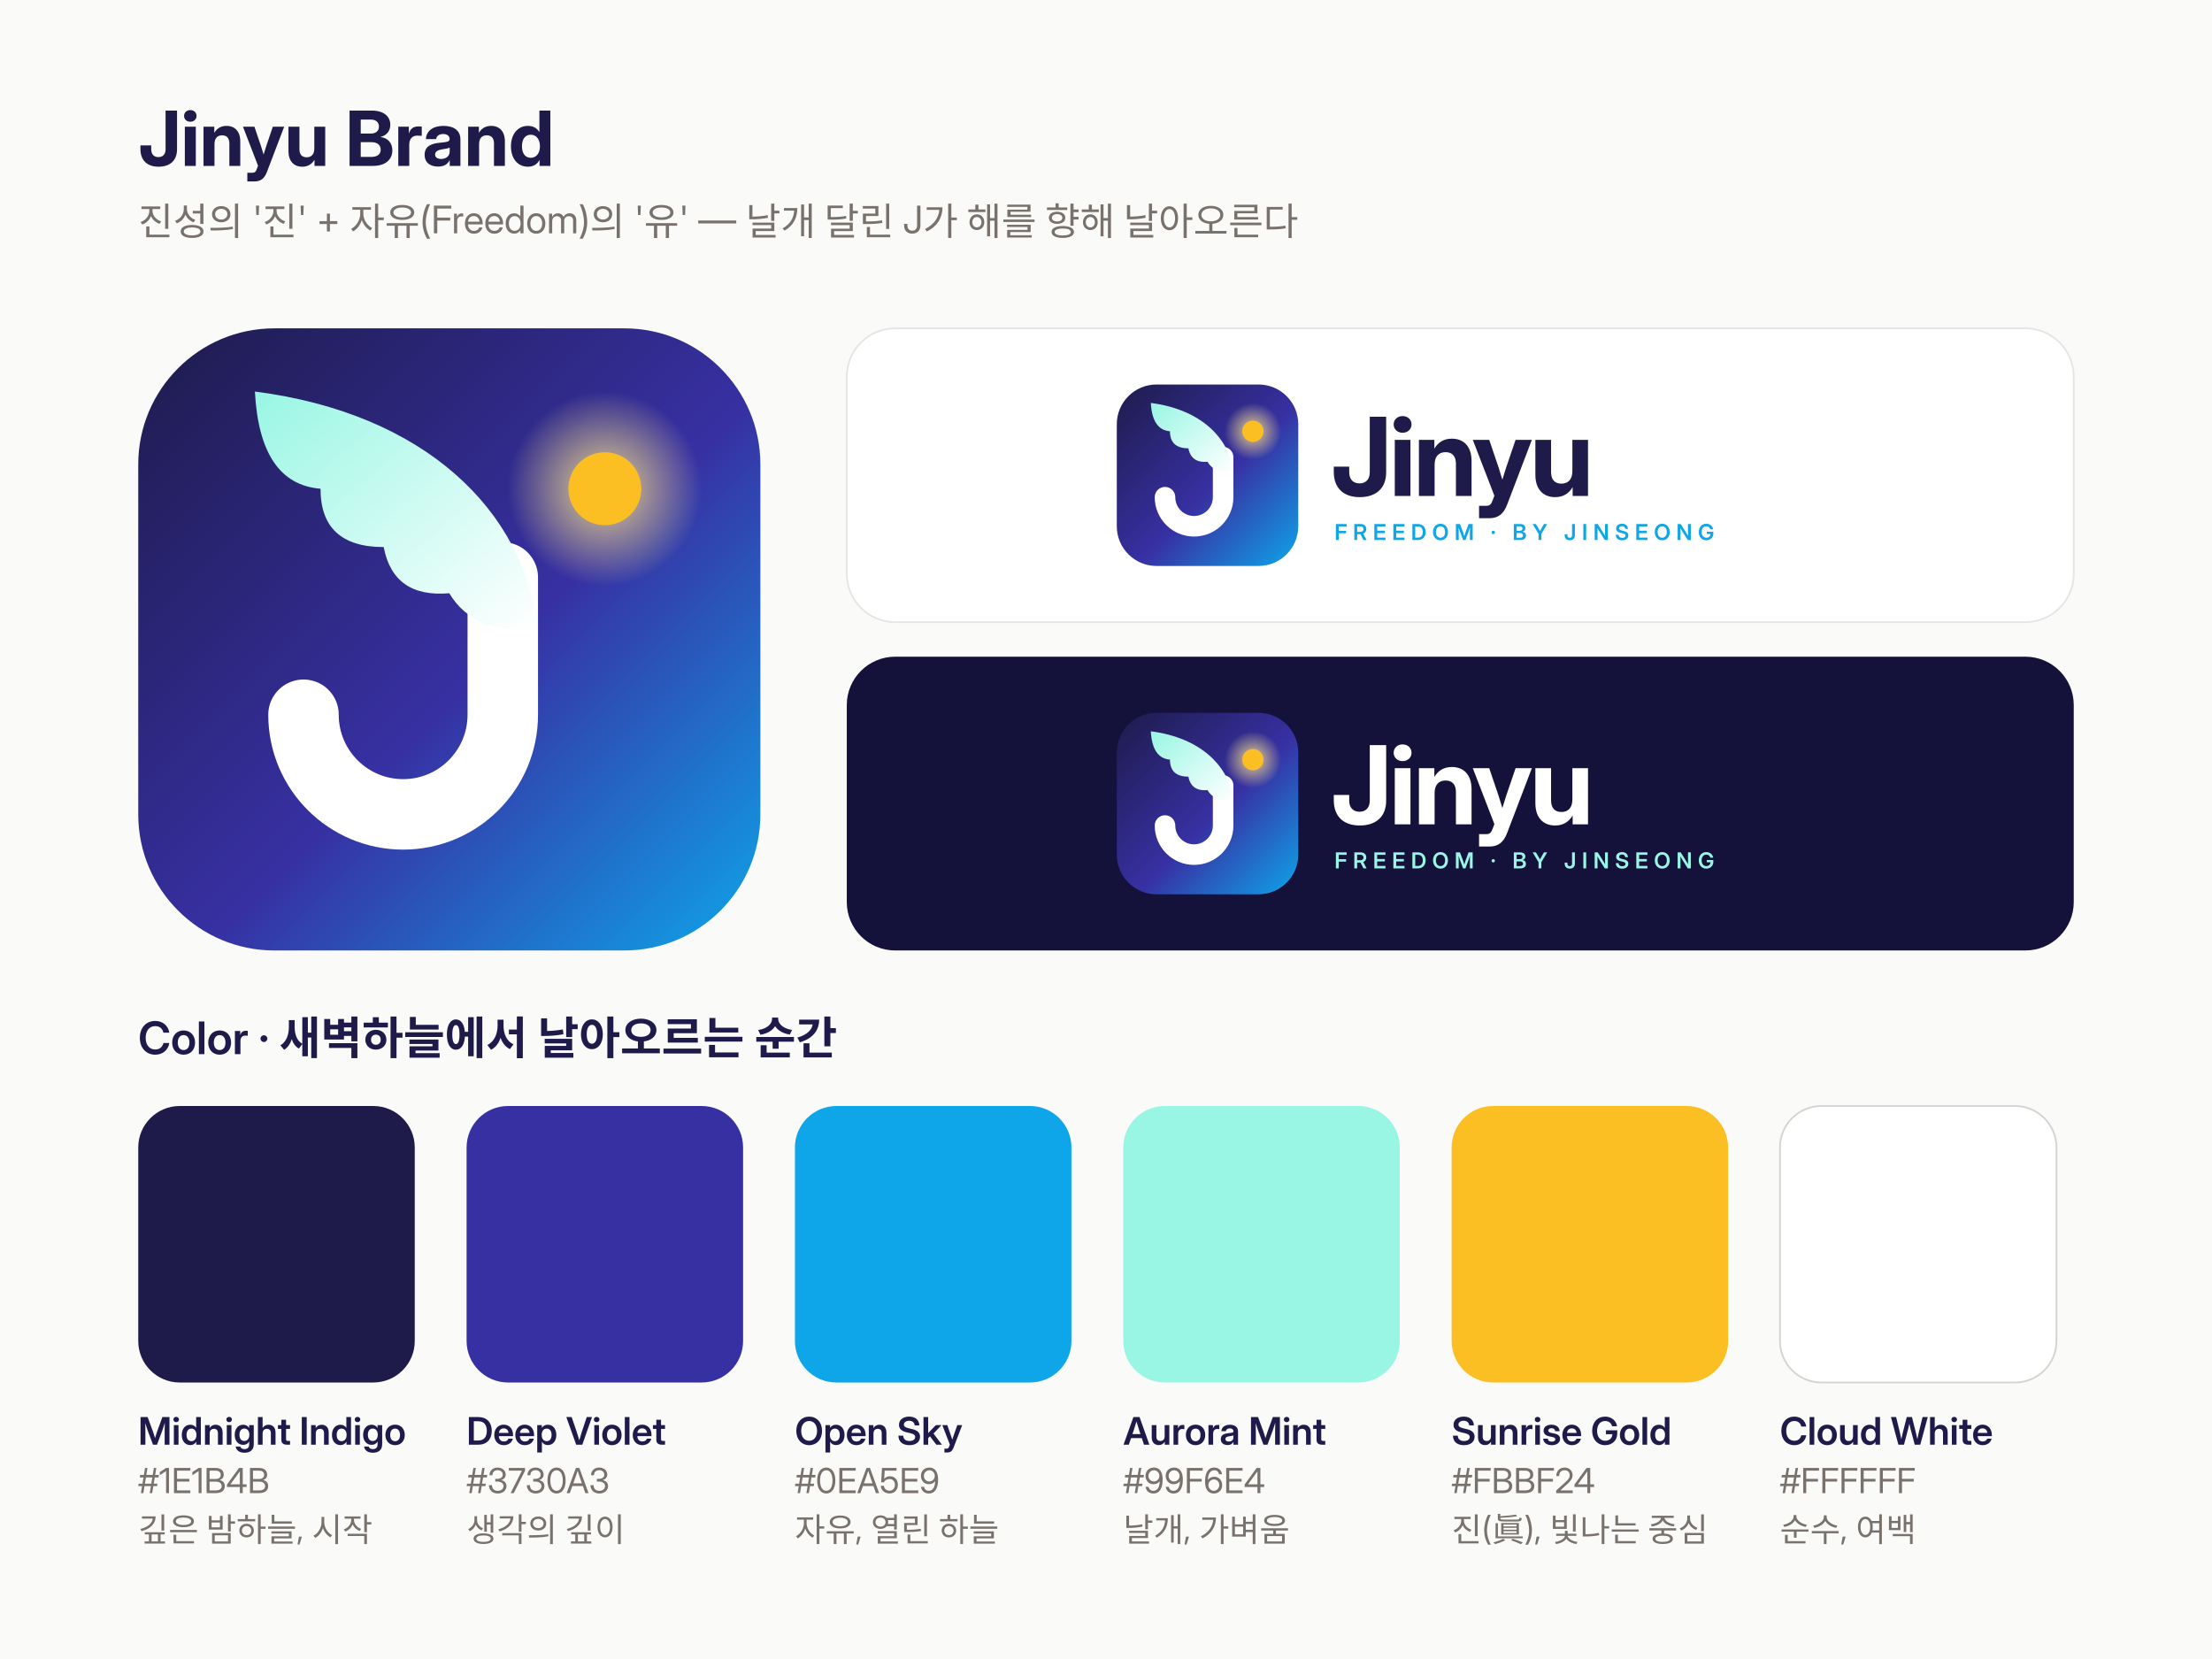
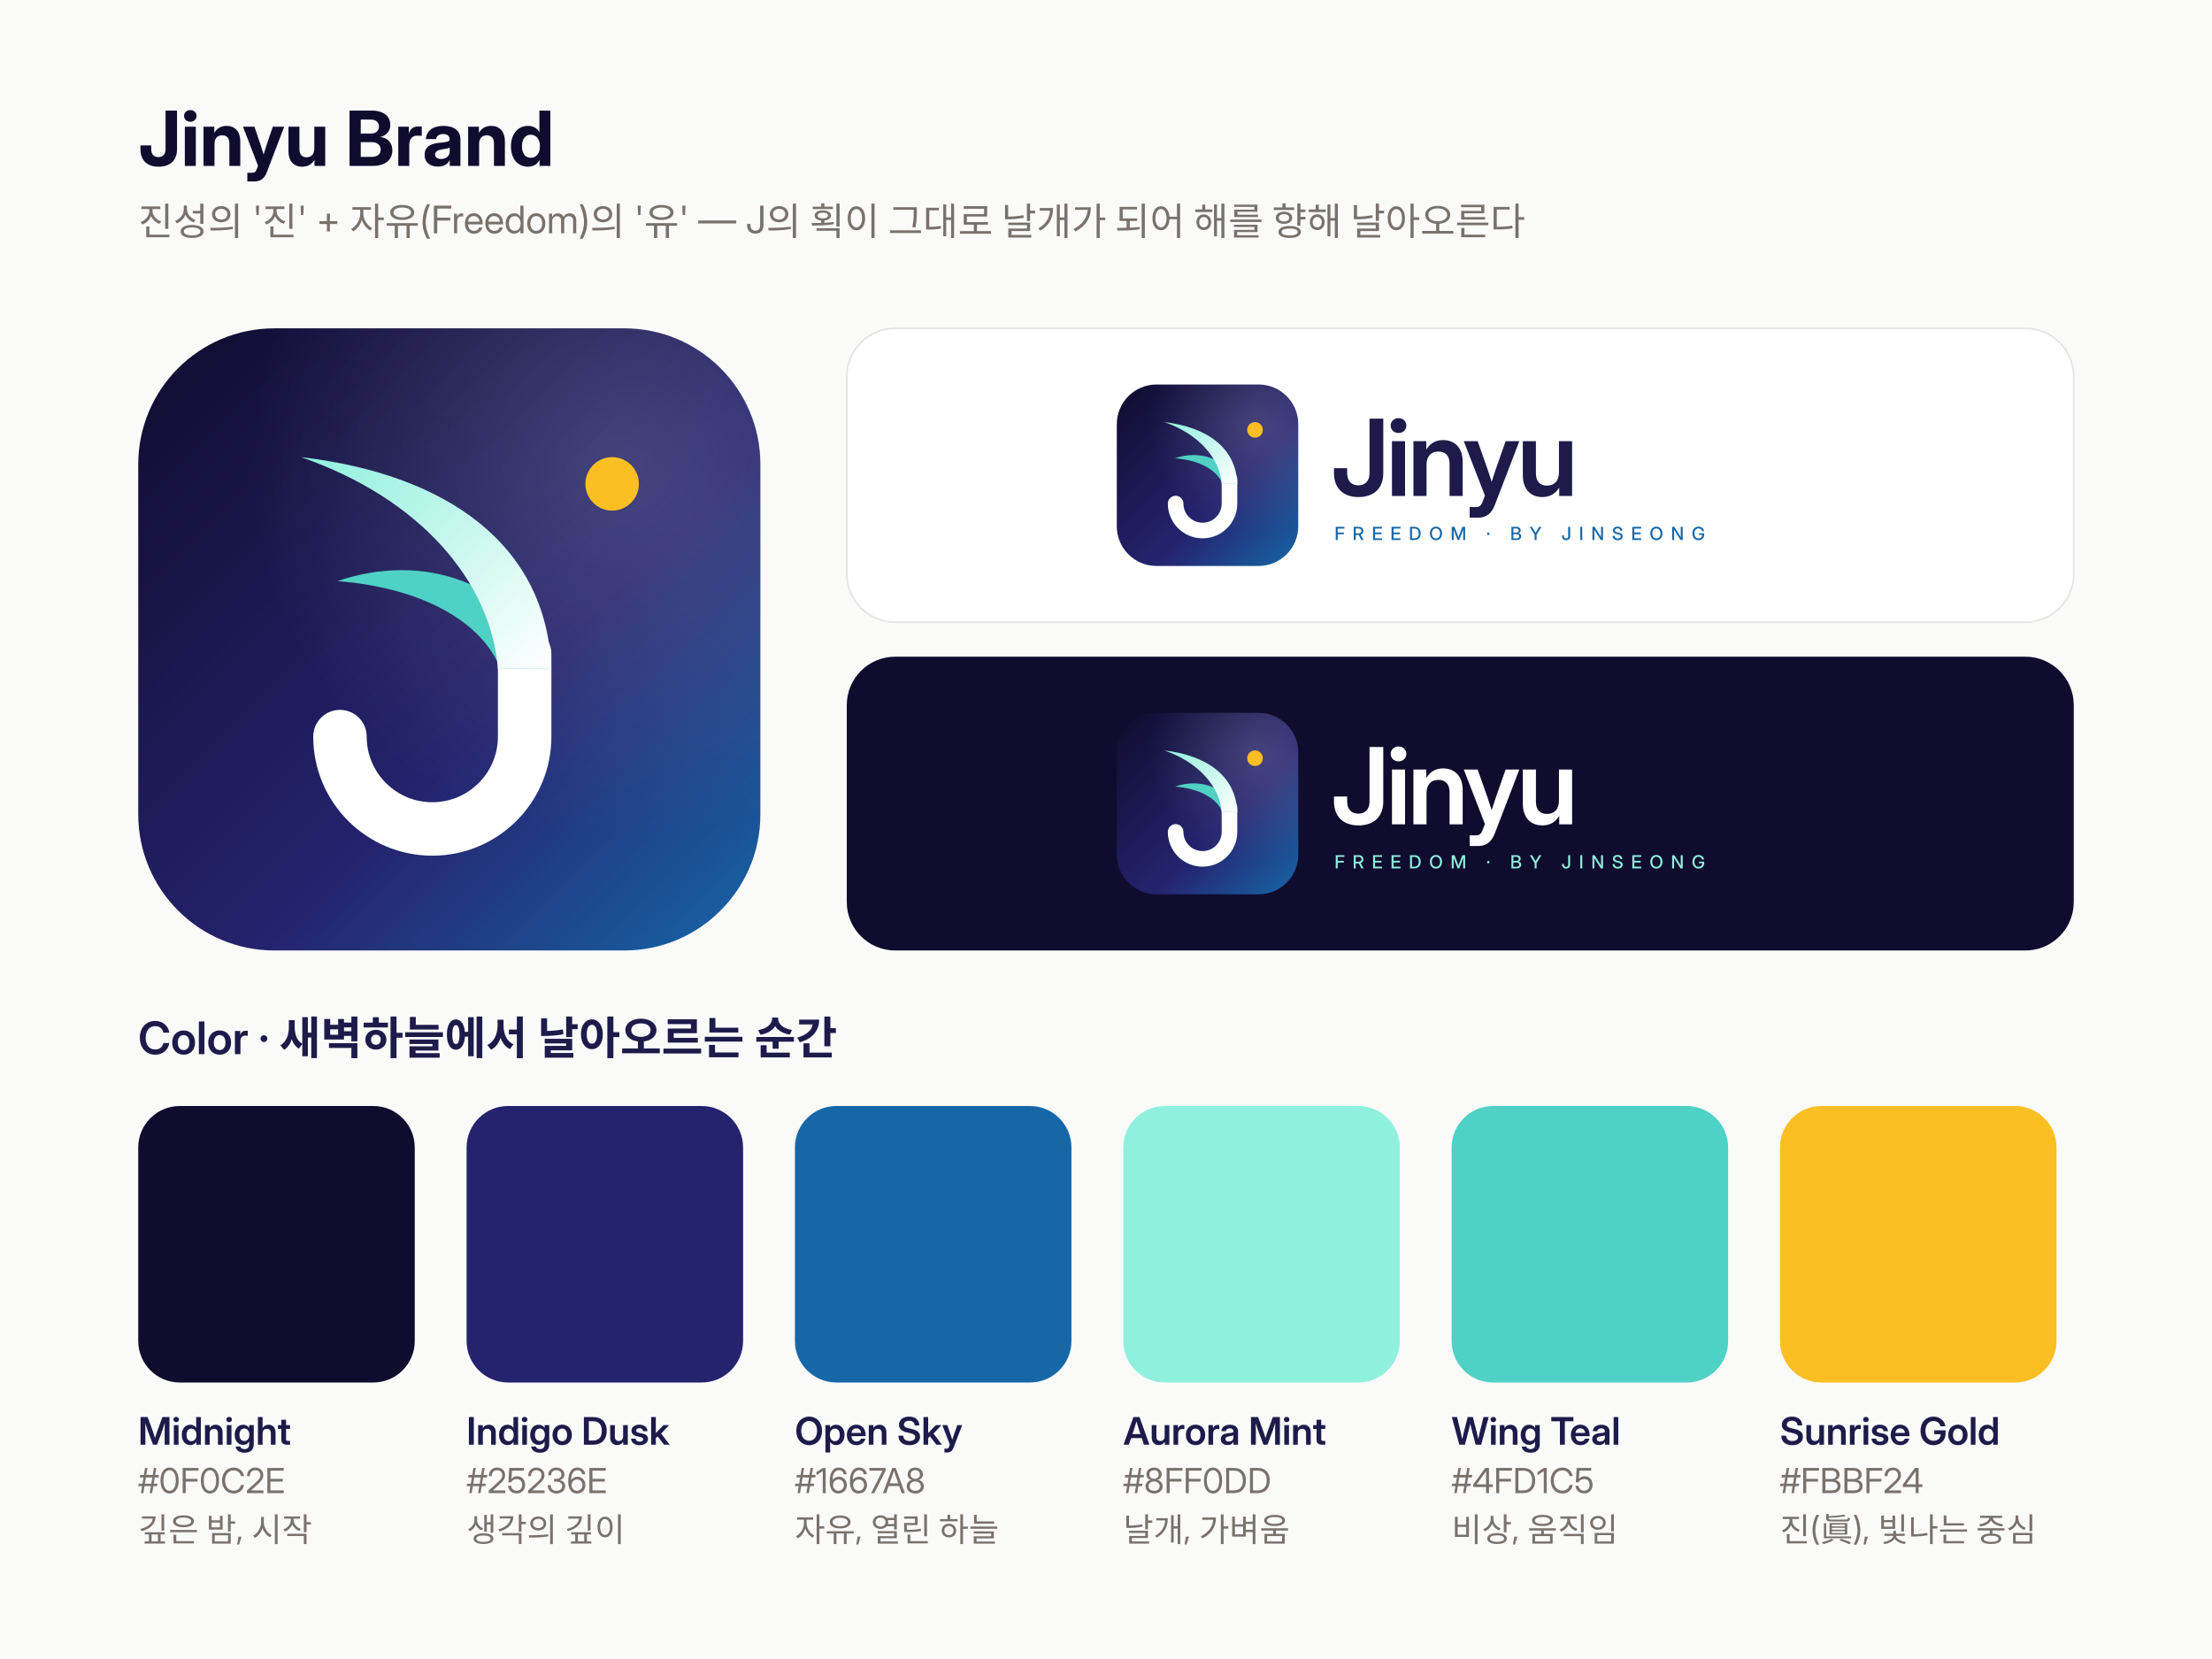
<svg xmlns="http://www.w3.org/2000/svg" viewBox="0 0 1280 960" width="1280" height="960">
  <rect width="1280" height="960" fill="#FAFAF9" />
-   <text x="80" y="96" font-family="Inter Display, Inter, Helvetica, Arial, sans-serif" font-weight="700" font-size="44" fill="#1E1B4B">Jinyu Brand</text>
-   <text x="80" y="136" font-family="WenQuanYi Zen Hei, Inter Display, Inter, Helvetica, Arial, sans-serif" font-size="22" fill="#78716C">진성의 '진' + 자유(Freedom)의 '유' — 날개 달린 J가 해를 향해 날아오른다</text>
+   <text x="80" y="96" font-family="Inter Display, Inter, Helvetica, Arial, sans-serif" font-weight="700" font-size="44" fill="#0F0C2E">Jinyu Brand</text>
+   <text x="80" y="136" font-family="WenQuanYi Zen Hei, Inter Display, Inter, Helvetica, Arial, sans-serif" font-size="22" fill="#78716C">진성의 '진' + 자유(Freedom)의 '유' — J의 획이 그대로 날개가 되어 해를 향해 날아오른다</text>
  <svg x="80" y="190" width="360" height="360" viewBox="0 0 512 512">
    <defs>
-       <linearGradient id="ssky" x1="0" y1="0" x2="1" y2="1">
-         <stop offset="0" stop-color="#1E1B4B" />
-         <stop offset="0.55" stop-color="#3730A3" />
-         <stop offset="1" stop-color="#0EA5E9" />
+       <linearGradient id="sbg" x1="0" y1="0" x2="1" y2="1">
+         <stop offset="0" stop-color="#0F0C2E" />
+         <stop offset="0.6" stop-color="#25236E" />
+         <stop offset="1" stop-color="#1667A8" />
      </linearGradient>
-       <radialGradient id="sglow" cx="0.5" cy="0.5" r="0.5">
-         <stop offset="0" stop-color="#FDE68A" stop-opacity="0.9" />
-         <stop offset="1" stop-color="#FDE68A" stop-opacity="0" />
+       <radialGradient id="slight" cx="0.78" cy="0.22" r="0.6">
+         <stop offset="0" stop-color="#FFFFFF" stop-opacity="0.16" />
+         <stop offset="1" stop-color="#FFFFFF" stop-opacity="0" />
      </radialGradient>
-       <linearGradient id="swing" x1="1" y1="1" x2="0" y2="0">
+       <linearGradient id="sblade" x1="1" y1="1" x2="0" y2="0">
        <stop offset="0" stop-color="#FFFFFF" />
-         <stop offset="1" stop-color="#99F6E4" />
+         <stop offset="1" stop-color="#8FF0DD" />
      </linearGradient>
    </defs>
-     <rect width="512" height="512" rx="112" fill="url(#ssky)" />
-     <circle cx="384" cy="132" r="80" fill="url(#sglow)" />
-     <circle cx="384" cy="132" r="30" fill="#FBBF24" />
-     <path d="M 300 205 L 300 318 A 82 82 0 0 1 136 318" fill="none" stroke="#FFFFFF" stroke-width="58" stroke-linecap="round" />
-     <path fill="url(#swing)" d="M 329 248     C 318 150, 236 70, 96 52     Q 100 128, 150 132     Q 150 180, 202 180     Q 210 222, 256 218     Q 276 252, 329 248 Z" />
+     <rect width="512" height="512" rx="112" fill="url(#sbg)" />
+     <rect width="512" height="512" rx="112" fill="url(#slight)" />
+     <g transform="translate(18 18)">
+       <path d="M 300 250 L 300 318 A 76 76 0 0 1 148 318" fill="none" stroke="#FFFFFF" stroke-width="44" stroke-linecap="round" />
+       <path fill="#4FD1C5" d="M 280 262 C 266 226, 220 196, 146 190 C 216 166, 292 190, 320 262 Z" />
+       <path fill="url(#sblade)" d="M 278 262 C 272 190, 214 122, 116 88 C 236 102, 318 160, 322 262 Z" />
+     </g>
+     <circle cx="390" cy="128" r="22" fill="#FBBF24" />
  </svg>
  <rect x="490" y="190" width="710" height="170" rx="28" fill="#FFFFFF" stroke="#E7E5E4" />
  <svg x="500" y="200" width="690" height="150" viewBox="0 0 1200 400">
    <svg x="70" y="60" width="280" height="280" viewBox="0 0 512 512">
      <defs>
-         <linearGradient id="lsky" x1="0" y1="0" x2="1" y2="1">
-           <stop offset="0" stop-color="#1E1B4B" />
-           <stop offset="0.55" stop-color="#3730A3" />
-           <stop offset="1" stop-color="#0EA5E9" />
+         <linearGradient id="lbg" x1="0" y1="0" x2="1" y2="1">
+           <stop offset="0" stop-color="#0F0C2E" />
+           <stop offset="0.6" stop-color="#25236E" />
+           <stop offset="1" stop-color="#1667A8" />
        </linearGradient>
-         <radialGradient id="lglow" cx="0.5" cy="0.5" r="0.5">
-           <stop offset="0" stop-color="#FDE68A" stop-opacity="0.9" />
-           <stop offset="1" stop-color="#FDE68A" stop-opacity="0" />
+         <radialGradient id="llight" cx="0.78" cy="0.22" r="0.6">
+           <stop offset="0" stop-color="#FFFFFF" stop-opacity="0.16" />
+           <stop offset="1" stop-color="#FFFFFF" stop-opacity="0" />
        </radialGradient>
-         <linearGradient id="lwing" x1="1" y1="1" x2="0" y2="0">
+         <linearGradient id="lblade" x1="1" y1="1" x2="0" y2="0">
          <stop offset="0" stop-color="#FFFFFF" />
-           <stop offset="1" stop-color="#99F6E4" />
+           <stop offset="1" stop-color="#8FF0DD" />
        </linearGradient>
      </defs>
-       <rect width="512" height="512" rx="112" fill="url(#lsky)" />
-       <circle cx="384" cy="132" r="80" fill="url(#lglow)" />
-       <circle cx="384" cy="132" r="30" fill="#FBBF24" />
-       <path d="M 300 205 L 300 318 A 82 82 0 0 1 136 318" fill="none" stroke="#FFFFFF" stroke-width="58" stroke-linecap="round" />
-       <path fill="url(#lwing)" d="M 329 248     C 318 150, 236 70, 96 52     Q 100 128, 150 132     Q 150 180, 202 180     Q 210 222, 256 218     Q 276 252, 329 248 Z" />
+       <rect width="512" height="512" rx="112" fill="url(#lbg)" />
+       <rect width="512" height="512" rx="112" fill="url(#llight)" />
+       <g transform="translate(18 18)">
+         <path d="M 300 250 L 300 318 A 76 76 0 0 1 148 318" fill="none" stroke="#FFFFFF" stroke-width="44" stroke-linecap="round" />
+         <path fill="#4FD1C5" d="M 280 262 C 266 226, 220 196, 146 190 C 216 166, 292 190, 320 262 Z" />
+         <path fill="url(#lblade)" d="M 278 262 C 272 190, 214 122, 116 88 C 236 102, 318 160, 322 262 Z" />
+       </g>
+       <circle cx="390" cy="128" r="22" fill="#FBBF24" />
    </svg>
-     <text x="400" y="232" font-family="Inter Display, Inter, Helvetica, Arial, sans-serif" font-weight="700" font-size="168" letter-spacing="-4" fill="#1E1B4B">Jinyu</text>
-     <text x="406" y="300" font-family="Inter Display, Inter, Helvetica, Arial, sans-serif" font-weight="600" font-size="34" letter-spacing="9" fill="#0EA5E9">FREEDOM · BY JINSEONG</text>
+     <text x="400" y="232" font-family="Inter Display, Inter, Helvetica, Arial, sans-serif" font-weight="600" font-size="164" letter-spacing="-5" fill="#1E1B4B">Jinyu</text>
+     <text x="406" y="300" font-family="Inter Display, Inter, Helvetica, Arial, sans-serif" font-weight="500" font-size="28" letter-spacing="12" fill="#1667A8">FREEDOM  ·  BY JINSEONG</text>
  </svg>
-   <rect x="490" y="380" width="710" height="170" rx="28" fill="#14123A" />
+   <rect x="490" y="380" width="710" height="170" rx="28" fill="#0F0C2E" />
  <svg x="500" y="390" width="690" height="150" viewBox="0 0 1200 400">
-     <rect width="1200" height="400" fill="#14123A" />
+     <rect width="1200" height="400" fill="#0F0C2E" />
    <svg x="70" y="60" width="280" height="280" viewBox="0 0 512 512">
      <defs>
-         <linearGradient id="dsky" x1="0" y1="0" x2="1" y2="1">
-           <stop offset="0" stop-color="#1E1B4B" />
-           <stop offset="0.55" stop-color="#3730A3" />
-           <stop offset="1" stop-color="#0EA5E9" />
+         <linearGradient id="dbg" x1="0" y1="0" x2="1" y2="1">
+           <stop offset="0" stop-color="#0F0C2E" />
+           <stop offset="0.6" stop-color="#25236E" />
+           <stop offset="1" stop-color="#1667A8" />
        </linearGradient>
-         <radialGradient id="dglow" cx="0.5" cy="0.5" r="0.5">
-           <stop offset="0" stop-color="#FDE68A" stop-opacity="0.9" />
-           <stop offset="1" stop-color="#FDE68A" stop-opacity="0" />
+         <radialGradient id="dlight" cx="0.78" cy="0.22" r="0.6">
+           <stop offset="0" stop-color="#FFFFFF" stop-opacity="0.16" />
+           <stop offset="1" stop-color="#FFFFFF" stop-opacity="0" />
        </radialGradient>
-         <linearGradient id="dwing" x1="1" y1="1" x2="0" y2="0">
+         <linearGradient id="dblade" x1="1" y1="1" x2="0" y2="0">
          <stop offset="0" stop-color="#FFFFFF" />
-           <stop offset="1" stop-color="#99F6E4" />
+           <stop offset="1" stop-color="#8FF0DD" />
        </linearGradient>
      </defs>
-       <rect width="512" height="512" rx="112" fill="url(#dsky)" />
-       <circle cx="384" cy="132" r="80" fill="url(#dglow)" />
-       <circle cx="384" cy="132" r="30" fill="#FBBF24" />
-       <path d="M 300 205 L 300 318 A 82 82 0 0 1 136 318" fill="none" stroke="#FFFFFF" stroke-width="58" stroke-linecap="round" />
-       <path fill="url(#dwing)" d="M 329 248     C 318 150, 236 70, 96 52     Q 100 128, 150 132     Q 150 180, 202 180     Q 210 222, 256 218     Q 276 252, 329 248 Z" />
+       <rect width="512" height="512" rx="112" fill="url(#dbg)" />
+       <rect width="512" height="512" rx="112" fill="url(#dlight)" />
+       <g transform="translate(18 18)">
+         <path d="M 300 250 L 300 318 A 76 76 0 0 1 148 318" fill="none" stroke="#FFFFFF" stroke-width="44" stroke-linecap="round" />
+         <path fill="#4FD1C5" d="M 280 262 C 266 226, 220 196, 146 190 C 216 166, 292 190, 320 262 Z" />
+         <path fill="url(#dblade)" d="M 278 262 C 272 190, 214 122, 116 88 C 236 102, 318 160, 322 262 Z" />
+       </g>
+       <circle cx="390" cy="128" r="22" fill="#FBBF24" />
    </svg>
-     <text x="400" y="232" font-family="Inter Display, Inter, Helvetica, Arial, sans-serif" font-weight="700" font-size="168" letter-spacing="-4" fill="#FFFFFF">Jinyu</text>
-     <text x="406" y="300" font-family="Inter Display, Inter, Helvetica, Arial, sans-serif" font-weight="600" font-size="34" letter-spacing="9" fill="#99F6E4">FREEDOM · BY JINSEONG</text>
+     <text x="400" y="232" font-family="Inter Display, Inter, Helvetica, Arial, sans-serif" font-weight="600" font-size="164" letter-spacing="-5" fill="#FFFFFF">Jinyu</text>
+     <text x="406" y="300" font-family="Inter Display, Inter, Helvetica, Arial, sans-serif" font-weight="500" font-size="28" letter-spacing="12" fill="#8FF0DD">FREEDOM  ·  BY JINSEONG</text>
  </svg>
  <text x="80" y="610" font-family="WenQuanYi Zen Hei, Inter Display, Inter, Helvetica, Arial, sans-serif" font-weight="600" font-size="26" fill="#1E1B4B">Color · 새벽하늘에서 날아오르는 순간</text>
-   <rect x="80" y="640" width="160" height="160" rx="24" fill="#1E1B4B" />
-   <text x="80" y="836" font-family="Inter Display, Inter, Helvetica, Arial, sans-serif" font-weight="600" font-size="22" fill="#1E1B4B">Midnight Indigo</text>
-   <text x="80" y="864" font-family="Inter Display, Inter, Helvetica, Arial, sans-serif" font-size="20" fill="#78716C">#1E1B4B</text>
-   <text x="80" y="892" font-family="WenQuanYi Zen Hei, Inter Display, Inter, Helvetica, Arial, sans-serif" font-size="19" fill="#78716C">깊은 밤하늘, 시작</text>
-   <rect x="270" y="640" width="160" height="160" rx="24" fill="#3730A3" />
-   <text x="270" y="836" font-family="Inter Display, Inter, Helvetica, Arial, sans-serif" font-weight="600" font-size="22" fill="#1E1B4B">Deep Violet</text>
-   <text x="270" y="864" font-family="Inter Display, Inter, Helvetica, Arial, sans-serif" font-size="20" fill="#78716C">#3730A3</text>
+   <rect x="80" y="640" width="160" height="160" rx="24" fill="#0F0C2E" />
+   <text x="80" y="836" font-family="Inter Display, Inter, Helvetica, Arial, sans-serif" font-weight="600" font-size="22" fill="#1E1B4B">Midnight</text>
+   <text x="80" y="864" font-family="Inter Display, Inter, Helvetica, Arial, sans-serif" font-size="20" fill="#78716C">#0F0C2E</text>
+   <text x="80" y="892" font-family="WenQuanYi Zen Hei, Inter Display, Inter, Helvetica, Arial, sans-serif" font-size="19" fill="#78716C">깊은 밤, 시작</text>
+   <rect x="270" y="640" width="160" height="160" rx="24" fill="#25236E" />
+   <text x="270" y="836" font-family="Inter Display, Inter, Helvetica, Arial, sans-serif" font-weight="600" font-size="22" fill="#1E1B4B">Indigo Dusk</text>
+   <text x="270" y="864" font-family="Inter Display, Inter, Helvetica, Arial, sans-serif" font-size="20" fill="#78716C">#25236E</text>
  <text x="270" y="892" font-family="WenQuanYi Zen Hei, Inter Display, Inter, Helvetica, Arial, sans-serif" font-size="19" fill="#78716C">생각의 깊이</text>
-   <rect x="460" y="640" width="160" height="160" rx="24" fill="#0EA5E9" />
+   <rect x="460" y="640" width="160" height="160" rx="24" fill="#1667A8" />
  <text x="460" y="836" font-family="Inter Display, Inter, Helvetica, Arial, sans-serif" font-weight="600" font-size="22" fill="#1E1B4B">Open Sky</text>
-   <text x="460" y="864" font-family="Inter Display, Inter, Helvetica, Arial, sans-serif" font-size="20" fill="#78716C">#0EA5E9</text>
+   <text x="460" y="864" font-family="Inter Display, Inter, Helvetica, Arial, sans-serif" font-size="20" fill="#78716C">#1667A8</text>
  <text x="460" y="892" font-family="WenQuanYi Zen Hei, Inter Display, Inter, Helvetica, Arial, sans-serif" font-size="19" fill="#78716C">자유, 열린 하늘</text>
-   <rect x="650" y="640" width="160" height="160" rx="24" fill="#99F6E4" />
+   <rect x="650" y="640" width="160" height="160" rx="24" fill="#8FF0DD" />
  <text x="650" y="836" font-family="Inter Display, Inter, Helvetica, Arial, sans-serif" font-weight="600" font-size="22" fill="#1E1B4B">Aurora Mint</text>
-   <text x="650" y="864" font-family="Inter Display, Inter, Helvetica, Arial, sans-serif" font-size="20" fill="#78716C">#99F6E4</text>
+   <text x="650" y="864" font-family="Inter Display, Inter, Helvetica, Arial, sans-serif" font-size="20" fill="#78716C">#8FF0DD</text>
  <text x="650" y="892" font-family="WenQuanYi Zen Hei, Inter Display, Inter, Helvetica, Arial, sans-serif" font-size="19" fill="#78716C">날개, 가벼움</text>
-   <rect x="840" y="640" width="160" height="160" rx="24" fill="#FBBF24" />
-   <text x="840" y="836" font-family="Inter Display, Inter, Helvetica, Arial, sans-serif" font-weight="600" font-size="22" fill="#1E1B4B">Sunrise Gold</text>
-   <text x="840" y="864" font-family="Inter Display, Inter, Helvetica, Arial, sans-serif" font-size="20" fill="#78716C">#FBBF24</text>
-   <text x="840" y="892" font-family="WenQuanYi Zen Hei, Inter Display, Inter, Helvetica, Arial, sans-serif" font-size="19" fill="#78716C">진(眞), 빛나는 중심</text>
-   <rect x="1030" y="640" width="160" height="160" rx="24" fill="#FFFFFF" stroke="#D6D3D1" />
-   <text x="1030" y="836" font-family="Inter Display, Inter, Helvetica, Arial, sans-serif" font-weight="600" font-size="22" fill="#1E1B4B">Cloud White</text>
-   <text x="1030" y="864" font-family="Inter Display, Inter, Helvetica, Arial, sans-serif" font-size="20" fill="#78716C">#FFFFFF</text>
-   <text x="1030" y="892" font-family="WenQuanYi Zen Hei, Inter Display, Inter, Helvetica, Arial, sans-serif" font-size="19" fill="#78716C">순수, 여백</text>
+   <rect x="840" y="640" width="160" height="160" rx="24" fill="#4FD1C5" />
+   <text x="840" y="836" font-family="Inter Display, Inter, Helvetica, Arial, sans-serif" font-weight="600" font-size="22" fill="#1E1B4B">Wing Teal</text>
+   <text x="840" y="864" font-family="Inter Display, Inter, Helvetica, Arial, sans-serif" font-size="20" fill="#78716C">#4FD1C5</text>
+   <text x="840" y="892" font-family="WenQuanYi Zen Hei, Inter Display, Inter, Helvetica, Arial, sans-serif" font-size="19" fill="#78716C">비상, 움직임</text>
+   <rect x="1030" y="640" width="160" height="160" rx="24" fill="#FBBF24" />
+   <text x="1030" y="836" font-family="Inter Display, Inter, Helvetica, Arial, sans-serif" font-weight="600" font-size="22" fill="#1E1B4B">Sunrise Gold</text>
+   <text x="1030" y="864" font-family="Inter Display, Inter, Helvetica, Arial, sans-serif" font-size="20" fill="#78716C">#FBBF24</text>
+   <text x="1030" y="892" font-family="WenQuanYi Zen Hei, Inter Display, Inter, Helvetica, Arial, sans-serif" font-size="19" fill="#78716C">진(眞), 빛나는 중심</text>
</svg>
